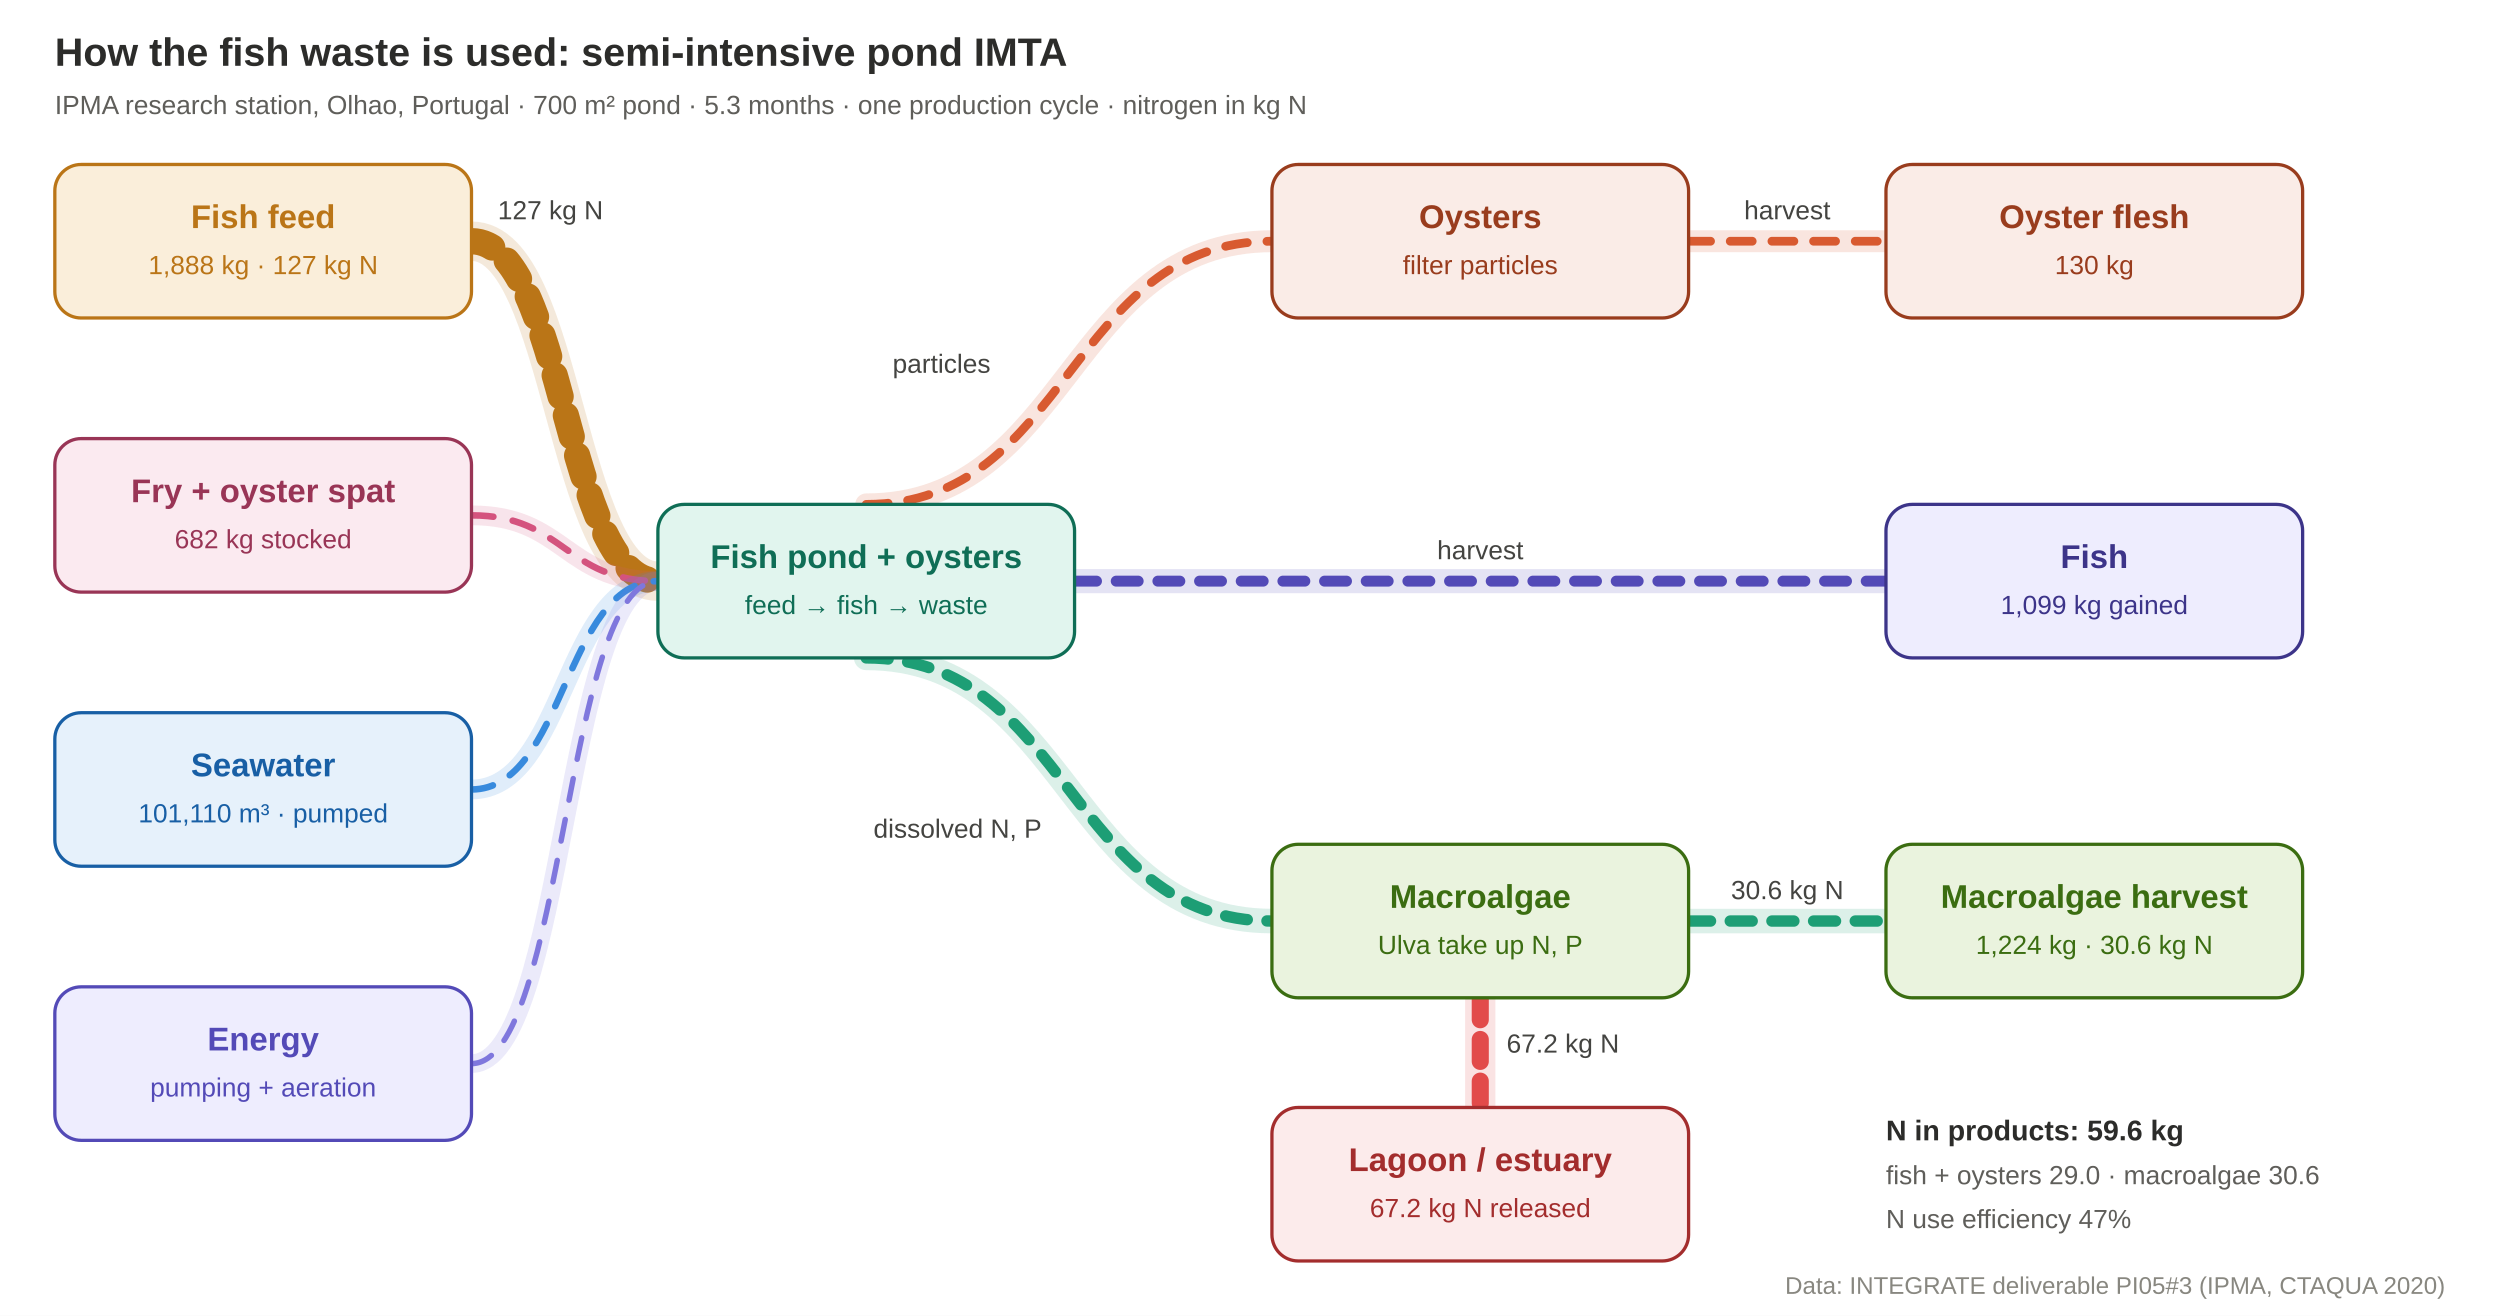
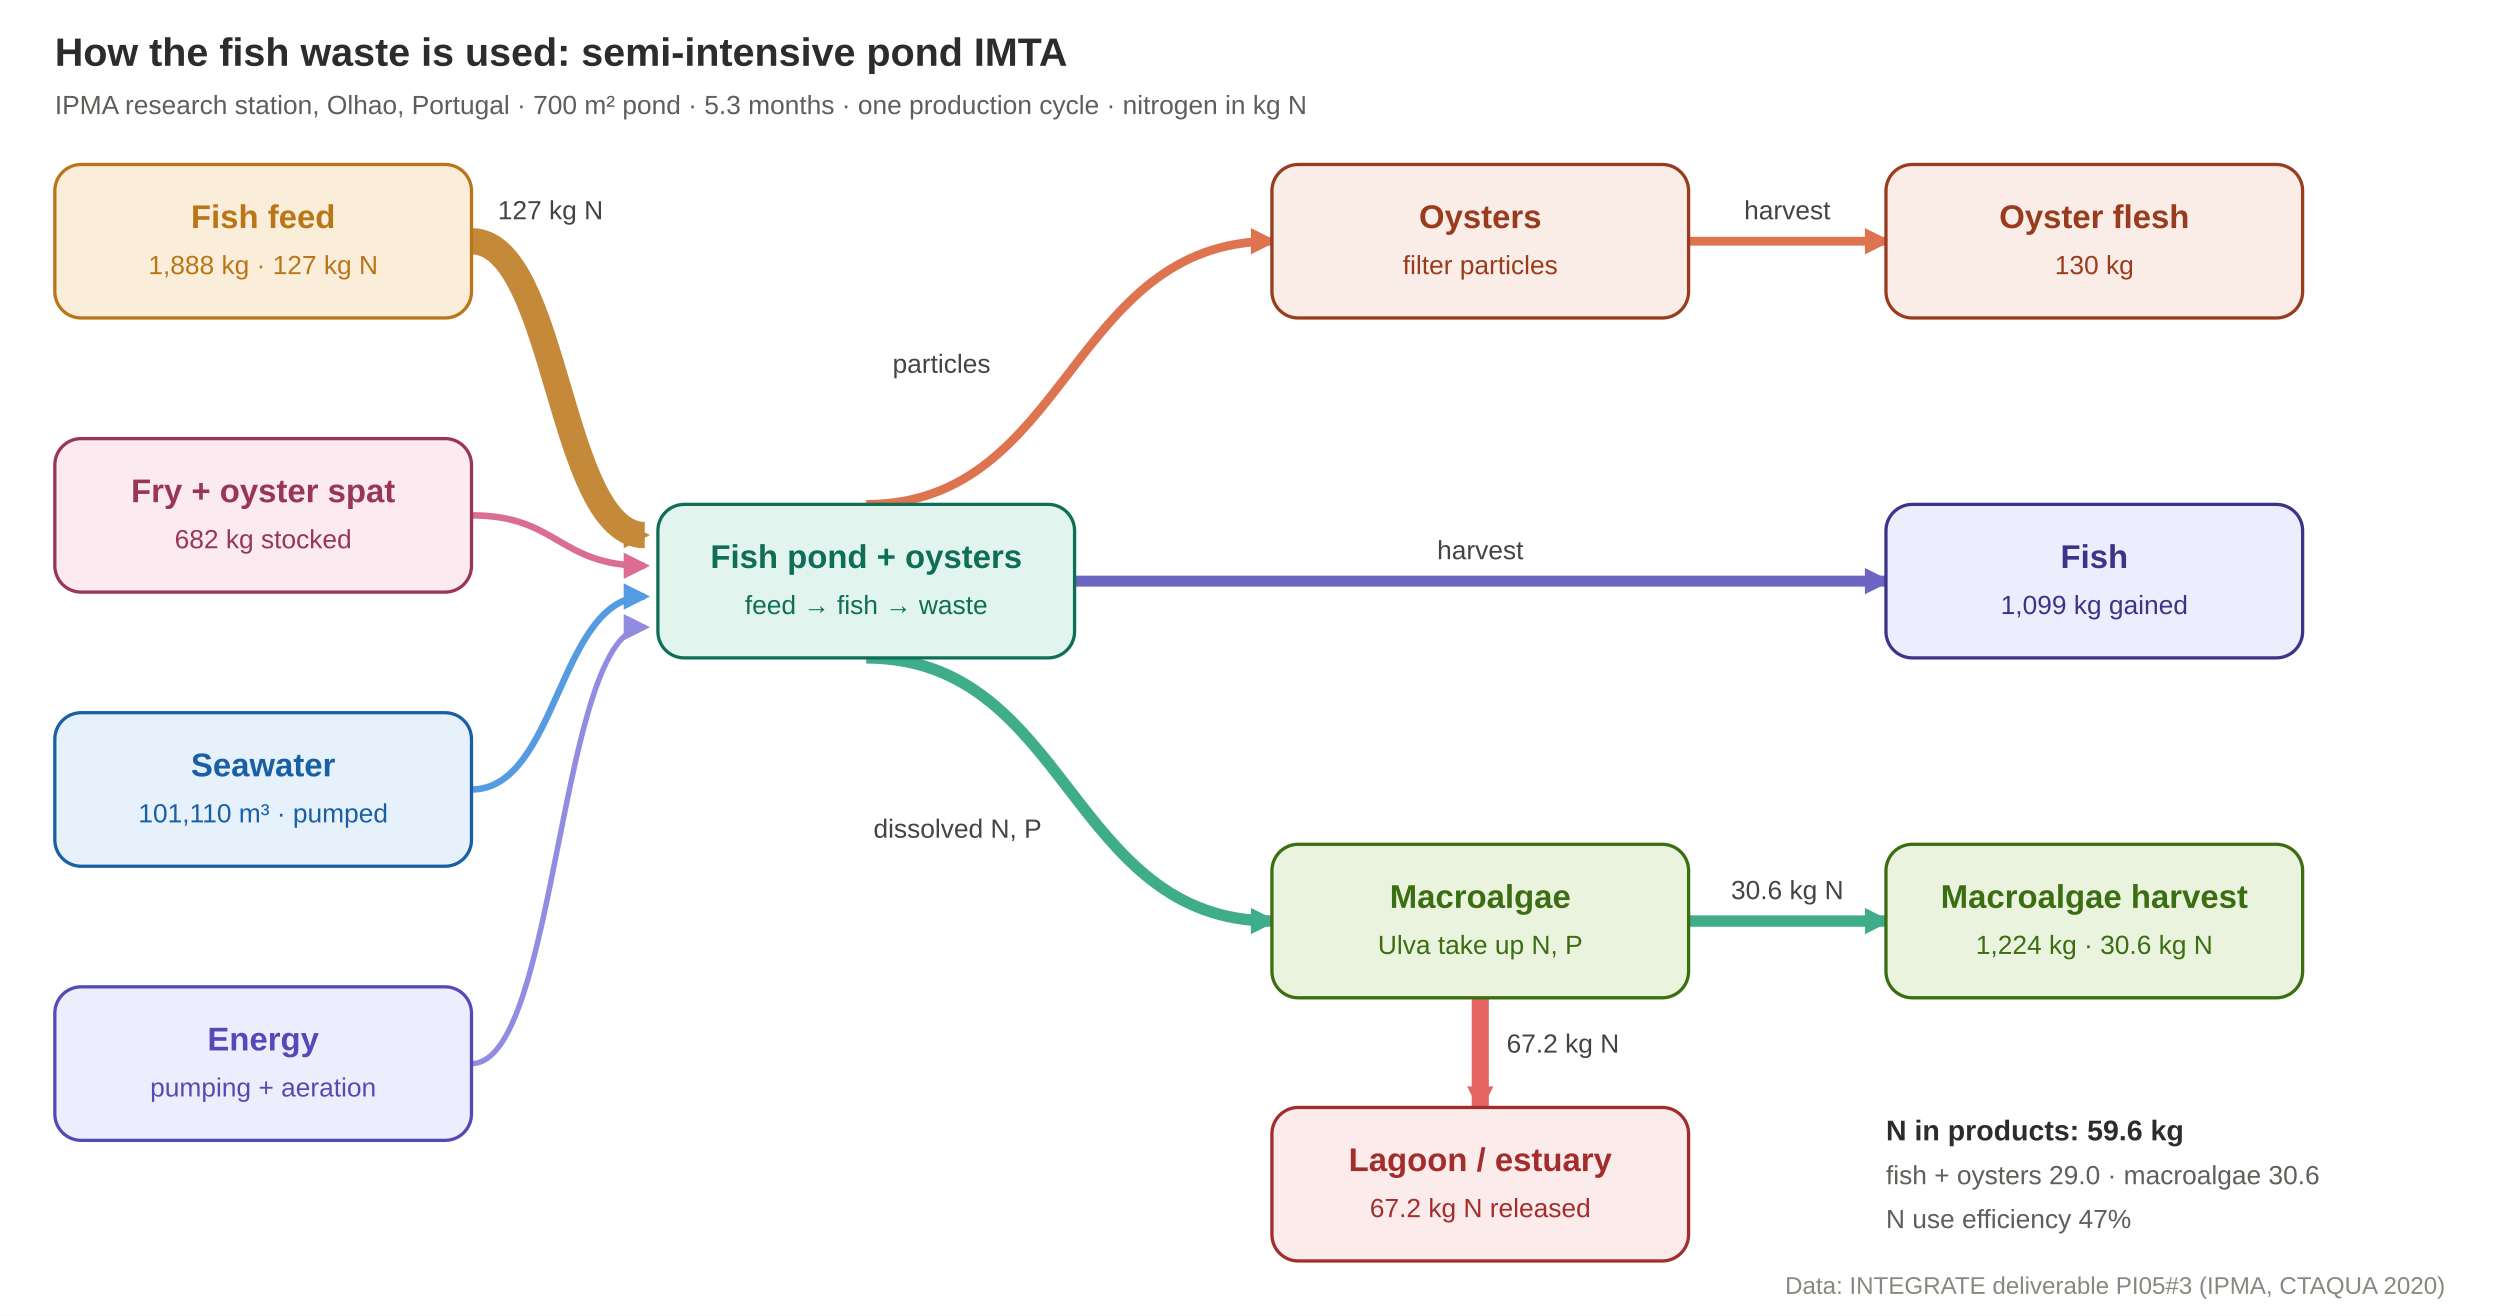
<svg xmlns="http://www.w3.org/2000/svg" viewBox="0 0 1140 600" width="1140" height="600" role="img" font-family="Segoe UI, Arial, sans-serif">
  <style>
- .flow{fill:none;stroke-linecap:round;stroke-dasharray:10 9;animation:dash 1.2s linear infinite, show .6s ease-out both}
- .base{fill:none;stroke-linecap:round;opacity:.16;animation:show .6s ease-out both}
- .node{animation:pop .6s cubic-bezier(.2,.8,.2,1.2) both}
- .lab{font-size:12px;fill:#444441;animation:show .6s ease-out both}
+ .flow{fill:none;stroke-linecap:butt;opacity:.85}
+ .lab{font-size:12px;fill:#444441}
.t{font-size:15px;font-weight:600}.s{font-size:12px}
- @keyframes dash{to{stroke-dashoffset:-38}}
- @keyframes show{from{opacity:0}to{opacity:1}}
- @keyframes pop{from{opacity:0;transform:scale(.85)}to{opacity:1;transform:scale(1)}}
</style>
  <rect width="1140" height="600" fill="#FFFFFF" />
  <text x="25" y="30" font-size="18" font-weight="600" fill="#2C2C2A">How the fish waste is used: semi-intensive pond IMTA</text>
  <text x="25" y="52" font-size="12" fill="#5F5E5A">IPMA research station, Olhao, Portugal · 700 m² pond · 5.3 months · one production cycle · nitrogen in kg N</text>
-   <path class="base" d="M215,110.0 C257.5,110.0 257.5,265.0 300,265.0" stroke="#BA7517" stroke-width="18.0" style="animation-delay:0.2s" />
-   <path id="si-imta-e0" class="flow" d="M215,110.0 C257.5,110.0 257.5,265.0 300,265.0" stroke="#BA7517" stroke-width="12.0" style="animation-delay:0s,0.2s" />
-   <circle r="8.5" fill="#BA7517" opacity="0">
-     <set attributeName="opacity" to="1" begin="0.6s" />
-     <animateMotion dur="2.4s" begin="0.6s" repeatCount="indefinite">
-       <mpath href="#si-imta-e0" />
-     </animateMotion>
-   </circle>
-   <text class="lab" x="227" y="100" text-anchor="start" style="animation-delay:0.5s">127 kg N</text>
-   <path class="base" d="M215,235.0 C257.5,235.0 257.5,265.0 300,265.0" stroke="#D4537E" stroke-width="9.0" style="animation-delay:0.2s" />
-   <path id="si-imta-e1" class="flow" d="M215,235.0 C257.5,235.0 257.5,265.0 300,265.0" stroke="#D4537E" stroke-width="3.0" style="animation-delay:0s,0.2s" />
-   <circle r="4.0" fill="#D4537E" opacity="0">
-     <set attributeName="opacity" to="1" begin="0.6s" />
-     <animateMotion dur="2.4s" begin="0.6s" repeatCount="indefinite">
-       <mpath href="#si-imta-e1" />
-     </animateMotion>
-   </circle>
-   <path class="base" d="M215,360.0 C257.5,360.0 257.5,265.0 300,265.0" stroke="#378ADD" stroke-width="9.0" style="animation-delay:0.2s" />
-   <path id="si-imta-e2" class="flow" d="M215,360.0 C257.5,360.0 257.5,265.0 300,265.0" stroke="#378ADD" stroke-width="3.0" style="animation-delay:0s,0.2s" />
-   <circle r="4.0" fill="#378ADD" opacity="0">
-     <set attributeName="opacity" to="1" begin="0.6s" />
-     <animateMotion dur="2.4s" begin="0.6s" repeatCount="indefinite">
-       <mpath href="#si-imta-e2" />
-     </animateMotion>
-   </circle>
-   <path class="base" d="M215,485.0 C257.5,485.0 257.5,265.0 300,265.0" stroke="#7F77DD" stroke-width="8.5" style="animation-delay:0.2s" />
-   <path id="si-imta-e3" class="flow" d="M215,485.0 C257.5,485.0 257.5,265.0 300,265.0" stroke="#7F77DD" stroke-width="2.5" style="animation-delay:0s,0.2s" />
-   <circle r="3.8" fill="#7F77DD" opacity="0">
-     <set attributeName="opacity" to="1" begin="0.6s" />
-     <animateMotion dur="2.4s" begin="0.6s" repeatCount="indefinite">
-       <mpath href="#si-imta-e3" />
-     </animateMotion>
-   </circle>
-   <path class="base" d="M490,265.0 L860,265.0" stroke="#534AB7" stroke-width="11.0" style="animation-delay:0.7s" />
-   <path id="si-imta-e4" class="flow" d="M490,265.0 L860,265.0" stroke="#534AB7" stroke-width="5.0" style="animation-delay:0s,0.7s" />
-   <circle r="5.0" fill="#534AB7" opacity="0">
-     <set attributeName="opacity" to="1" begin="1.1s" />
-     <animateMotion dur="2.4s" begin="1.1s" repeatCount="indefinite">
-       <mpath href="#si-imta-e4" />
-     </animateMotion>
-   </circle>
-   <text class="lab" x="675" y="255" text-anchor="middle" style="animation-delay:1.0s">harvest</text>
-   <path class="base" d="M395.0,230 C487.5,230 487.5,110.0 580,110.0" stroke="#D85A30" stroke-width="10.0" style="animation-delay:0.7s" />
-   <path id="si-imta-e5" class="flow" d="M395.0,230 C487.5,230 487.5,110.0 580,110.0" stroke="#D85A30" stroke-width="4.0" style="animation-delay:0s,0.7s" />
-   <circle r="4.5" fill="#D85A30" opacity="0">
-     <set attributeName="opacity" to="1" begin="1.1s" />
-     <animateMotion dur="2.4s" begin="1.1s" repeatCount="indefinite">
-       <mpath href="#si-imta-e5" />
-     </animateMotion>
-   </circle>
-   <text class="lab" x="407" y="170" text-anchor="start" style="animation-delay:1.0s">particles</text>
-   <path class="base" d="M770,110.0 L860,110.0" stroke="#D85A30" stroke-width="10.0" style="animation-delay:1.3s" />
-   <path id="si-imta-e6" class="flow" d="M770,110.0 L860,110.0" stroke="#D85A30" stroke-width="4.0" style="animation-delay:0s,1.3s" />
-   <circle r="4.5" fill="#D85A30" opacity="0">
-     <set attributeName="opacity" to="1" begin="1.7s" />
-     <animateMotion dur="2.4s" begin="1.7s" repeatCount="indefinite">
-       <mpath href="#si-imta-e6" />
-     </animateMotion>
-   </circle>
-   <text class="lab" x="815" y="100" text-anchor="middle" style="animation-delay:1.6s">harvest</text>
-   <path class="base" d="M395.0,300 C487.5,300 487.5,420.0 580,420.0" stroke="#1D9E75" stroke-width="11.2" style="animation-delay:0.7s" />
-   <path id="si-imta-e7" class="flow" d="M395.0,300 C487.5,300 487.5,420.0 580,420.0" stroke="#1D9E75" stroke-width="5.2" style="animation-delay:0s,0.7s" />
-   <circle r="5.1" fill="#1D9E75" opacity="0">
-     <set attributeName="opacity" to="1" begin="1.1s" />
-     <animateMotion dur="2.4s" begin="1.1s" repeatCount="indefinite">
-       <mpath href="#si-imta-e7" />
-     </animateMotion>
-   </circle>
-   <text class="lab" x="475" y="382" text-anchor="end" style="animation-delay:1.0s">dissolved N, P</text>
-   <path class="base" d="M770,420.0 L860,420.0" stroke="#1D9E75" stroke-width="11.2" style="animation-delay:1.3s" />
-   <path id="si-imta-e8" class="flow" d="M770,420.0 L860,420.0" stroke="#1D9E75" stroke-width="5.2" style="animation-delay:0s,1.3s" />
-   <circle r="5.1" fill="#1D9E75" opacity="0">
-     <set attributeName="opacity" to="1" begin="1.7s" />
-     <animateMotion dur="2.4s" begin="1.7s" repeatCount="indefinite">
-       <mpath href="#si-imta-e8" />
-     </animateMotion>
-   </circle>
-   <text class="lab" x="815" y="410" text-anchor="middle" style="animation-delay:1.6s">30.6 kg N</text>
-   <path class="base" d="M675.0,455 L675.0,505" stroke="#E24B4A" stroke-width="13.8" style="animation-delay:1.3s" />
-   <path id="si-imta-e9" class="flow" d="M675.0,455 L675.0,505" stroke="#E24B4A" stroke-width="7.8" style="animation-delay:0s,1.3s" />
-   <circle r="6.4" fill="#E24B4A" opacity="0">
-     <set attributeName="opacity" to="1" begin="1.7s" />
-     <animateMotion dur="2.4s" begin="1.7s" repeatCount="indefinite">
-       <mpath href="#si-imta-e9" />
-     </animateMotion>
-   </circle>
-   <text class="lab" x="687" y="480" text-anchor="start" style="animation-delay:1.6s">67.2 kg N</text>
-   <g class="node" style="animation-delay:0.0s;transform-origin:120.0px 110.0px">
+   <marker id="si-imta-e0-a" viewBox="0 0 10 10" refX="8" refY="5" markerWidth="12" markerHeight="12" markerUnits="userSpaceOnUse" orient="auto-start-reverse">
+     <path d="M0,0 L10,5 L0,10 z" fill="#BA7517" />
+   </marker>
+   <path id="si-imta-e0" class="flow" d="M215,110.0 C254.5,110.0 254.5,244 294,244" stroke="#BA7517" stroke-width="12.0" marker-end="url(#si-imta-e0-a)" />
+   <text class="lab" x="227" y="100" text-anchor="start">127 kg N</text>
+   <marker id="si-imta-e1-a" viewBox="0 0 10 10" refX="8" refY="5" markerWidth="12" markerHeight="12" markerUnits="userSpaceOnUse" orient="auto-start-reverse">
+     <path d="M0,0 L10,5 L0,10 z" fill="#D4537E" />
+   </marker>
+   <path id="si-imta-e1" class="flow" d="M215,235.0 C254.5,235.0 254.5,258 294,258" stroke="#D4537E" stroke-width="3.0" marker-end="url(#si-imta-e1-a)" />
+   <marker id="si-imta-e2-a" viewBox="0 0 10 10" refX="8" refY="5" markerWidth="12" markerHeight="12" markerUnits="userSpaceOnUse" orient="auto-start-reverse">
+     <path d="M0,0 L10,5 L0,10 z" fill="#378ADD" />
+   </marker>
+   <path id="si-imta-e2" class="flow" d="M215,360.0 C254.5,360.0 254.5,272 294,272" stroke="#378ADD" stroke-width="3.0" marker-end="url(#si-imta-e2-a)" />
+   <marker id="si-imta-e3-a" viewBox="0 0 10 10" refX="8" refY="5" markerWidth="12" markerHeight="12" markerUnits="userSpaceOnUse" orient="auto-start-reverse">
+     <path d="M0,0 L10,5 L0,10 z" fill="#7F77DD" />
+   </marker>
+   <path id="si-imta-e3" class="flow" d="M215,485.0 C254.5,485.0 254.5,286 294,286" stroke="#7F77DD" stroke-width="2.5" marker-end="url(#si-imta-e3-a)" />
+   <marker id="si-imta-e4-a" viewBox="0 0 10 10" refX="8" refY="5" markerWidth="12" markerHeight="12" markerUnits="userSpaceOnUse" orient="auto-start-reverse">
+     <path d="M0,0 L10,5 L0,10 z" fill="#534AB7" />
+   </marker>
+   <path id="si-imta-e4" class="flow" d="M490,265.0 L860,265.0" stroke="#534AB7" stroke-width="5.0" marker-end="url(#si-imta-e4-a)" />
+   <text class="lab" x="675" y="255" text-anchor="middle">harvest</text>
+   <marker id="si-imta-e5-a" viewBox="0 0 10 10" refX="8" refY="5" markerWidth="12" markerHeight="12" markerUnits="userSpaceOnUse" orient="auto-start-reverse">
+     <path d="M0,0 L10,5 L0,10 z" fill="#D85A30" />
+   </marker>
+   <path id="si-imta-e5" class="flow" d="M395.0,230 C487.5,230 487.5,110.0 580,110.0" stroke="#D85A30" stroke-width="4.0" marker-end="url(#si-imta-e5-a)" />
+   <text class="lab" x="407" y="170" text-anchor="start">particles</text>
+   <marker id="si-imta-e6-a" viewBox="0 0 10 10" refX="8" refY="5" markerWidth="12" markerHeight="12" markerUnits="userSpaceOnUse" orient="auto-start-reverse">
+     <path d="M0,0 L10,5 L0,10 z" fill="#D85A30" />
+   </marker>
+   <path id="si-imta-e6" class="flow" d="M770,110.0 L860,110.0" stroke="#D85A30" stroke-width="4.0" marker-end="url(#si-imta-e6-a)" />
+   <text class="lab" x="815" y="100" text-anchor="middle">harvest</text>
+   <marker id="si-imta-e7-a" viewBox="0 0 10 10" refX="8" refY="5" markerWidth="12" markerHeight="12" markerUnits="userSpaceOnUse" orient="auto-start-reverse">
+     <path d="M0,0 L10,5 L0,10 z" fill="#1D9E75" />
+   </marker>
+   <path id="si-imta-e7" class="flow" d="M395.0,300 C487.5,300 487.5,420.0 580,420.0" stroke="#1D9E75" stroke-width="5.2" marker-end="url(#si-imta-e7-a)" />
+   <text class="lab" x="475" y="382" text-anchor="end">dissolved N, P</text>
+   <marker id="si-imta-e8-a" viewBox="0 0 10 10" refX="8" refY="5" markerWidth="12" markerHeight="12" markerUnits="userSpaceOnUse" orient="auto-start-reverse">
+     <path d="M0,0 L10,5 L0,10 z" fill="#1D9E75" />
+   </marker>
+   <path id="si-imta-e8" class="flow" d="M770,420.0 L860,420.0" stroke="#1D9E75" stroke-width="5.2" marker-end="url(#si-imta-e8-a)" />
+   <text class="lab" x="815" y="410" text-anchor="middle">30.6 kg N</text>
+   <marker id="si-imta-e9-a" viewBox="0 0 10 10" refX="8" refY="5" markerWidth="12" markerHeight="12" markerUnits="userSpaceOnUse" orient="auto-start-reverse">
+     <path d="M0,0 L10,5 L0,10 z" fill="#E24B4A" />
+   </marker>
+   <path id="si-imta-e9" class="flow" d="M675.0,455 L675.0,505" stroke="#E24B4A" stroke-width="7.8" marker-end="url(#si-imta-e9-a)" />
+   <text class="lab" x="687" y="480" text-anchor="start">67.2 kg N</text>
+   <g class="node">
    <rect x="25" y="75" width="190" height="70" rx="12" fill="#FAEEDA" stroke="#BA7517" stroke-width="1.5" />
    <text class="t" x="120.0" y="104" text-anchor="middle" fill="#BA7517">Fish feed</text>
    <text class="s" x="120.0" y="125" text-anchor="middle" fill="#BA7517">1,888 kg · 127 kg N</text>
  </g>
-   <g class="node" style="animation-delay:0.0s;transform-origin:120.0px 235.0px">
+   <g class="node">
    <rect x="25" y="200" width="190" height="70" rx="12" fill="#FBEAF0" stroke="#993556" stroke-width="1.5" />
    <text class="t" x="120.0" y="229" text-anchor="middle" fill="#993556">Fry + oyster spat</text>
    <text class="s" x="120.0" y="250" text-anchor="middle" fill="#993556">682 kg stocked</text>
  </g>
-   <g class="node" style="animation-delay:0.0s;transform-origin:120.0px 360.0px">
+   <g class="node">
    <rect x="25" y="325" width="190" height="70" rx="12" fill="#E6F1FB" stroke="#185FA5" stroke-width="1.5" />
    <text class="t" x="120.0" y="354" text-anchor="middle" fill="#185FA5">Seawater</text>
    <text class="s" x="120.0" y="375" text-anchor="middle" fill="#185FA5">101,110 m³ · pumped</text>
  </g>
-   <g class="node" style="animation-delay:0.0s;transform-origin:120.0px 485.0px">
+   <g class="node">
    <rect x="25" y="450" width="190" height="70" rx="12" fill="#EEEDFE" stroke="#534AB7" stroke-width="1.5" />
    <text class="t" x="120.0" y="479" text-anchor="middle" fill="#534AB7">Energy</text>
    <text class="s" x="120.0" y="500" text-anchor="middle" fill="#534AB7">pumping + aeration</text>
  </g>
-   <g class="node" style="animation-delay:0.4s;transform-origin:395.0px 265.0px">
+   <g class="node">
    <rect x="300" y="230" width="190" height="70" rx="12" fill="#E1F5EE" stroke="#0F6E56" stroke-width="1.5" />
    <text class="t" x="395.0" y="259" text-anchor="middle" fill="#0F6E56">Fish pond + oysters</text>
    <text class="s" x="395.0" y="280" text-anchor="middle" fill="#0F6E56">feed → fish → waste</text>
  </g>
-   <g class="node" style="animation-delay:0.9s;transform-origin:675.0px 110.0px">
+   <g class="node">
    <rect x="580" y="75" width="190" height="70" rx="12" fill="#FAECE7" stroke="#993C1D" stroke-width="1.5" />
    <text class="t" x="675.0" y="104" text-anchor="middle" fill="#993C1D">Oysters</text>
    <text class="s" x="675.0" y="125" text-anchor="middle" fill="#993C1D">filter particles</text>
  </g>
-   <g class="node" style="animation-delay:0.9s;transform-origin:675.0px 420.0px">
+   <g class="node">
    <rect x="580" y="385" width="190" height="70" rx="12" fill="#EAF3DE" stroke="#3B6D11" stroke-width="1.5" />
    <text class="t" x="675.0" y="414" text-anchor="middle" fill="#3B6D11">Macroalgae</text>
    <text class="s" x="675.0" y="435" text-anchor="middle" fill="#3B6D11">Ulva take up N, P</text>
  </g>
-   <g class="node" style="animation-delay:0.9s;transform-origin:955.0px 265.0px">
+   <g class="node">
    <rect x="860" y="230" width="190" height="70" rx="12" fill="#EEEDFE" stroke="#3C3489" stroke-width="1.5" />
    <text class="t" x="955.0" y="259" text-anchor="middle" fill="#3C3489">Fish</text>
    <text class="s" x="955.0" y="280" text-anchor="middle" fill="#3C3489">1,099 kg gained</text>
  </g>
-   <g class="node" style="animation-delay:1.5s;transform-origin:955.0px 110.0px">
+   <g class="node">
    <rect x="860" y="75" width="190" height="70" rx="12" fill="#FAECE7" stroke="#993C1D" stroke-width="1.5" />
    <text class="t" x="955.0" y="104" text-anchor="middle" fill="#993C1D">Oyster flesh</text>
    <text class="s" x="955.0" y="125" text-anchor="middle" fill="#993C1D">130 kg</text>
  </g>
-   <g class="node" style="animation-delay:1.5s;transform-origin:955.0px 420.0px">
+   <g class="node">
    <rect x="860" y="385" width="190" height="70" rx="12" fill="#EAF3DE" stroke="#3B6D11" stroke-width="1.5" />
    <text class="t" x="955.0" y="414" text-anchor="middle" fill="#3B6D11">Macroalgae harvest</text>
    <text class="s" x="955.0" y="435" text-anchor="middle" fill="#3B6D11">1,224 kg · 30.6 kg N</text>
  </g>
-   <g class="node" style="animation-delay:1.5s;transform-origin:675.0px 540.0px">
+   <g class="node">
    <rect x="580" y="505" width="190" height="70" rx="12" fill="#FCEBEB" stroke="#A32D2D" stroke-width="1.5" />
    <text class="t" x="675.0" y="534" text-anchor="middle" fill="#A32D2D">Lagoon / estuary</text>
    <text class="s" x="675.0" y="555" text-anchor="middle" fill="#A32D2D">67.2 kg N released</text>
  </g>
  <text x="860" y="520" font-size="13" font-weight="600" fill="#2C2C2A">N in products: 59.6 kg</text>
  <text x="860" y="540" font-size="12" fill="#5F5E5A">fish + oysters 29.0 · macroalgae 30.6</text>
  <text x="860" y="560" font-size="12" fill="#5F5E5A">N use efficiency 47%</text>
  <text x="1115" y="590" text-anchor="end" font-size="11" fill="#888780">Data: INTEGRATE deliverable PI05#3 (IPMA, CTAQUA 2020)</text>
</svg>
